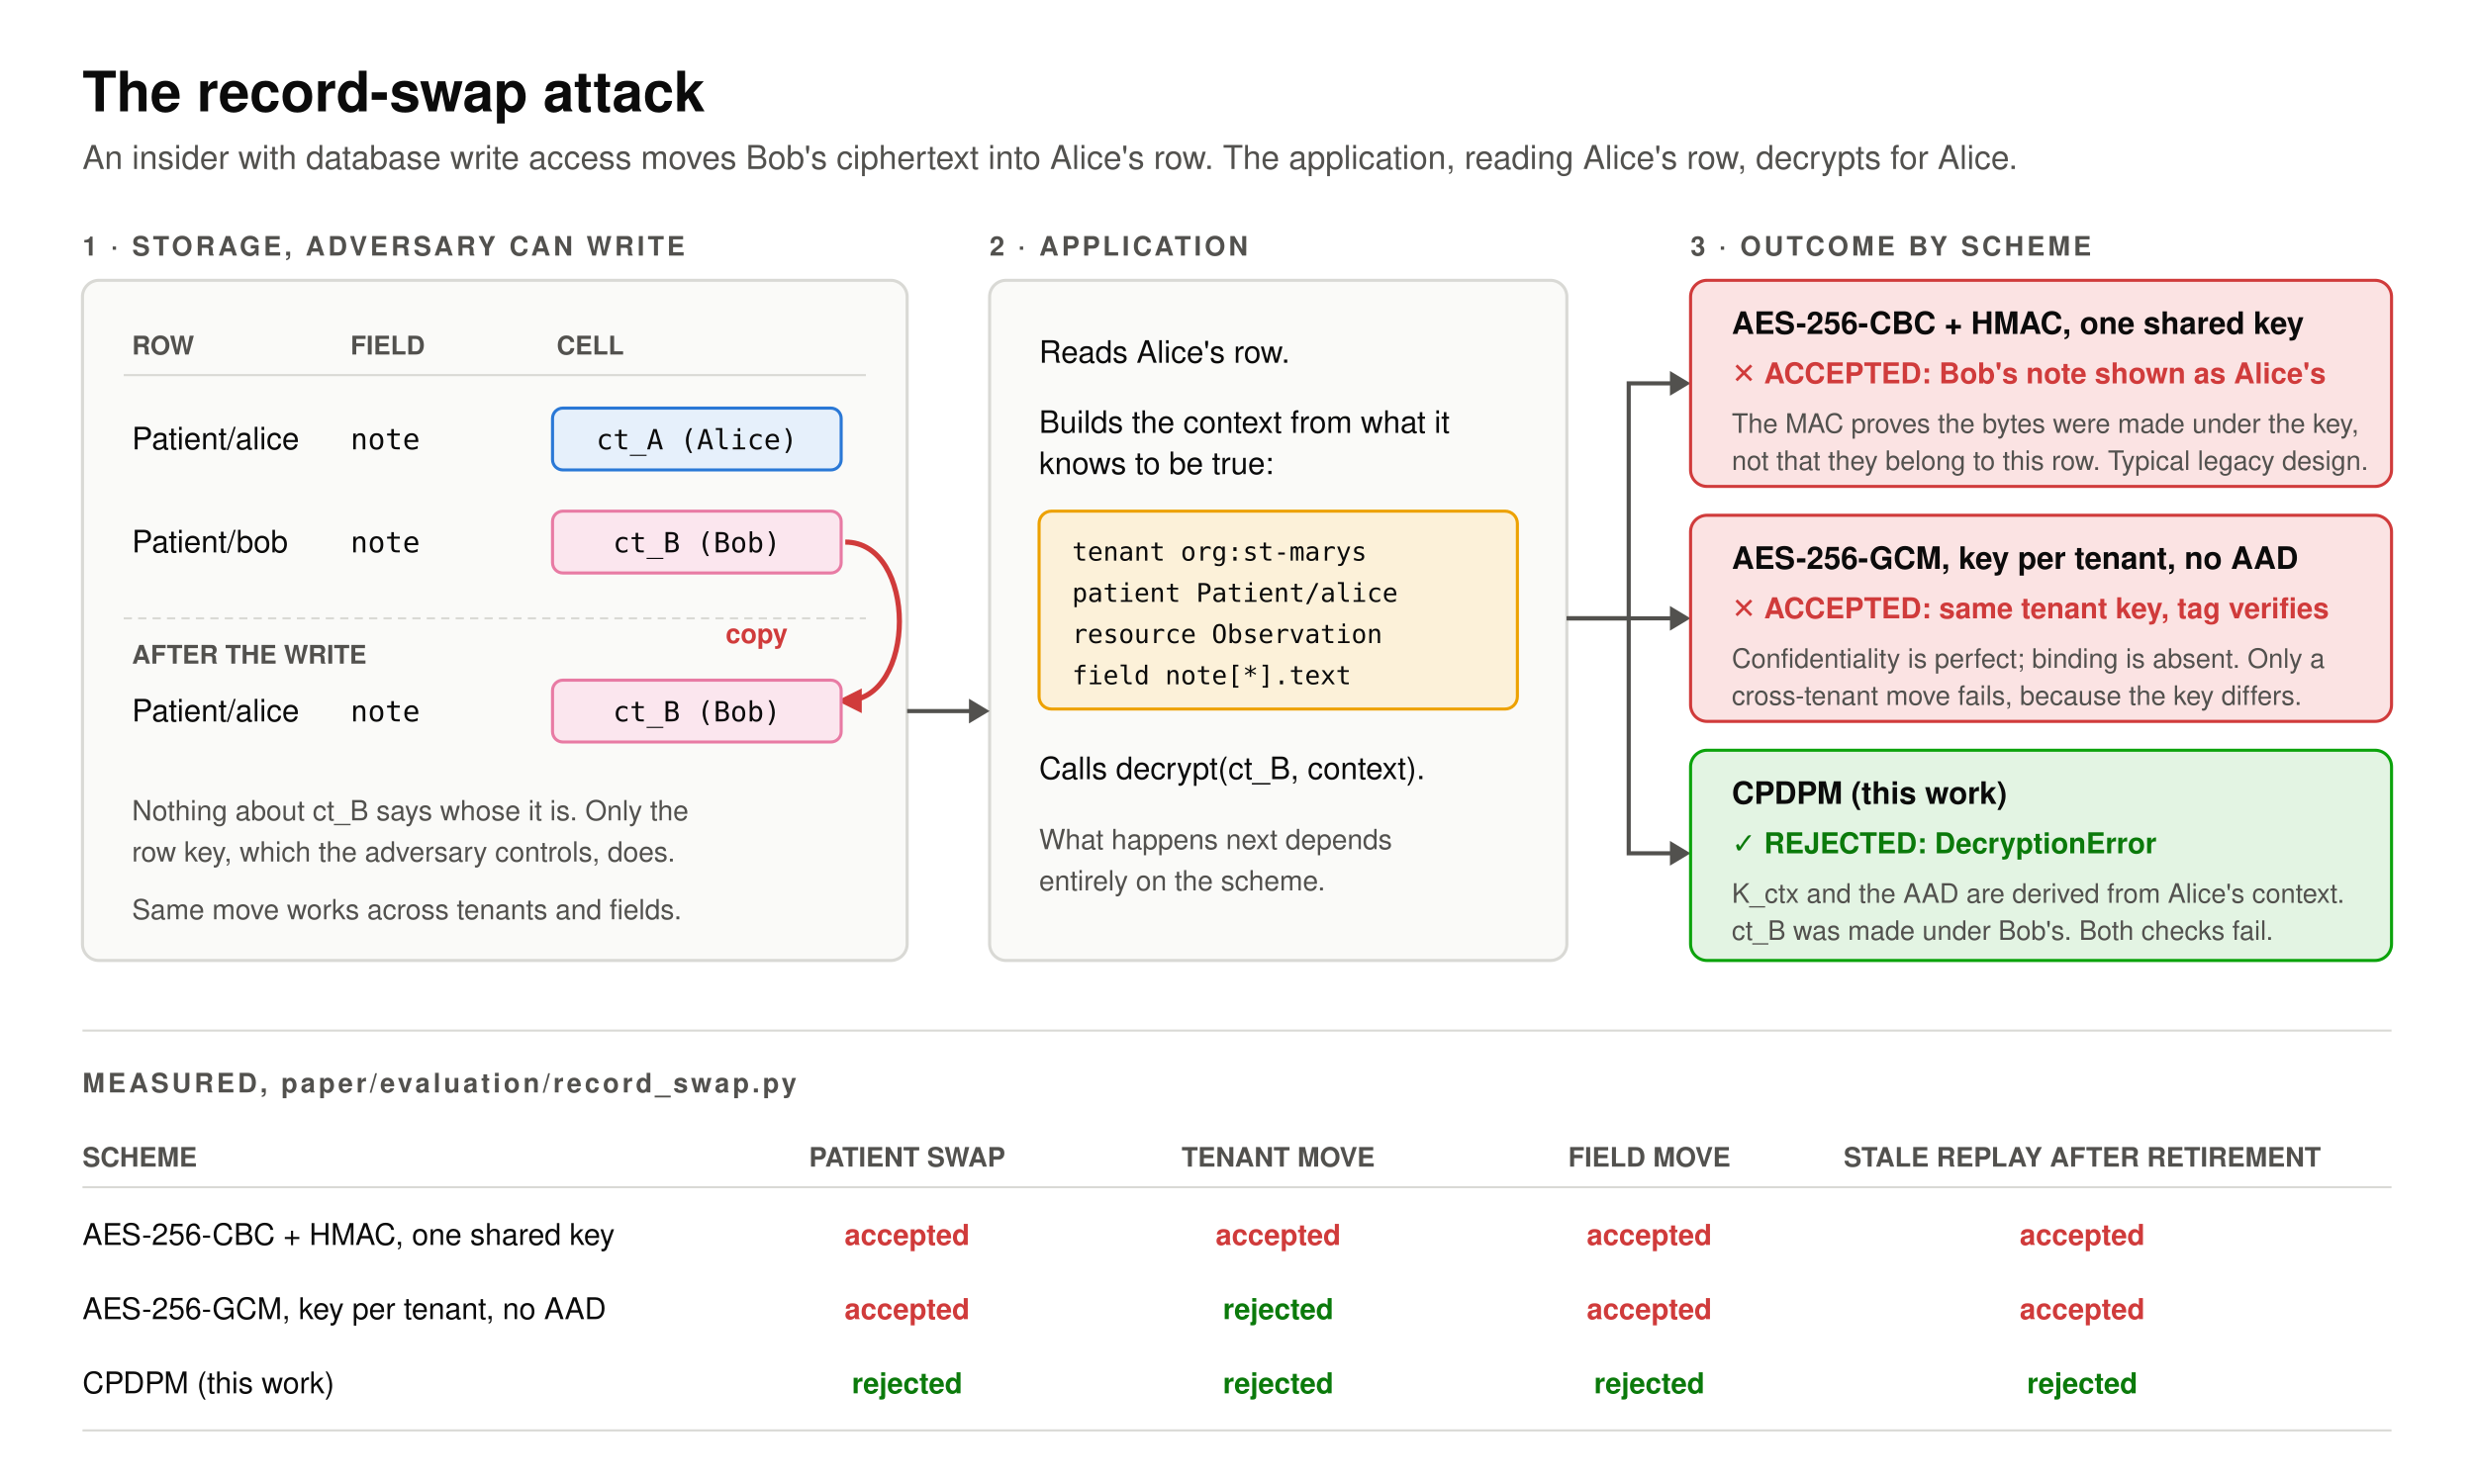
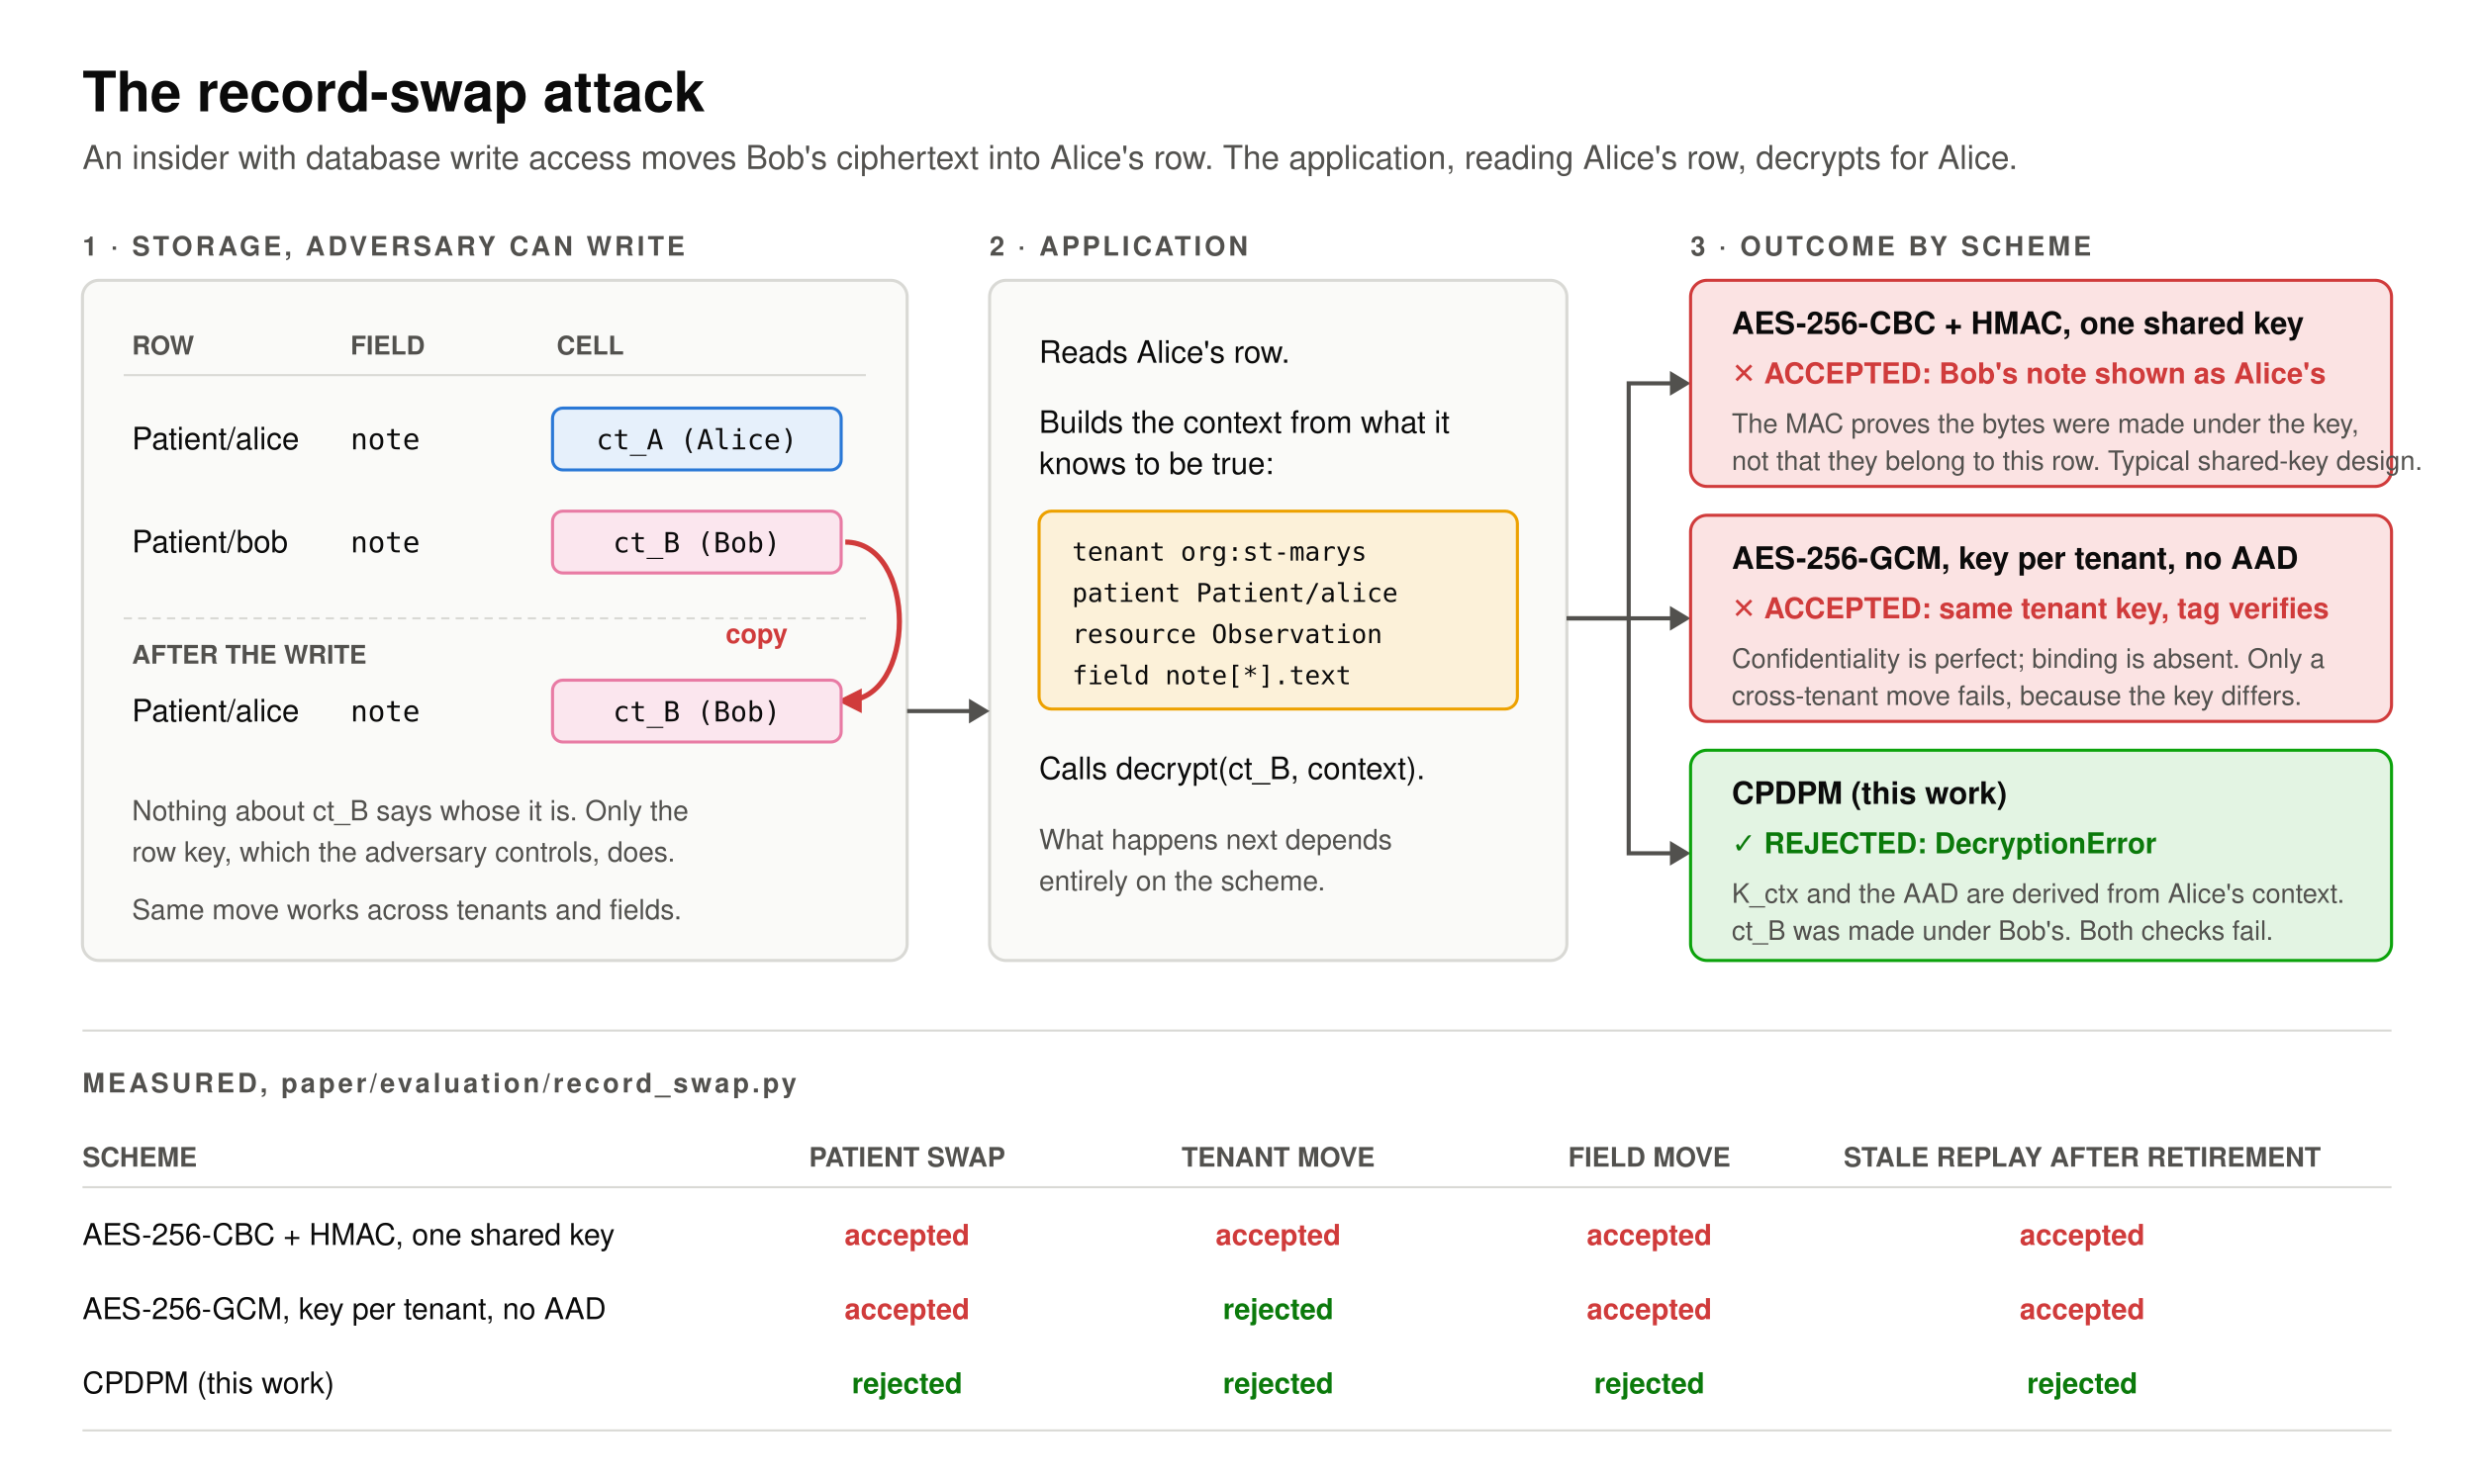
<svg xmlns="http://www.w3.org/2000/svg" width="1200" height="720" viewBox="0 0 1200 720" font-family="Helvetica Neue, Helvetica, Arial, sans-serif">
  <rect width="1200" height="720" fill="#ffffff" />
  <text x="40" y="54" font-size="27" font-weight="700" fill="#0b0b0b">The record-swap attack</text>
  <text x="40" y="82" font-size="16" fill="#52514e">An insider with database write access moves Bob's ciphertext into Alice's row. The application, reading Alice's row, decrypts for Alice.</text>
  <text x="40" y="124" font-size="13" font-weight="700" fill="#52514e" letter-spacing="1.5">1 · STORAGE, ADVERSARY CAN WRITE</text>
  <rect x="40" y="136" width="400" height="330" rx="8" fill="#fafaf8" stroke="#d9d9d5" stroke-width="1.5" />
  <text x="64" y="172" font-size="12.5" font-weight="700" fill="#52514e">ROW</text>
  <text x="170" y="172" font-size="12.5" font-weight="700" fill="#52514e">FIELD</text>
  <text x="270" y="172" font-size="12.5" font-weight="700" fill="#52514e">CELL</text>
  <line x1="60" y1="182" x2="420" y2="182" stroke="#d9d9d5" stroke-width="1" />
  <text x="64" y="218" font-size="15" fill="#0b0b0b">Patient/alice</text>
  <text x="170" y="218" font-size="14" font-family="Menlo, Consolas, monospace" fill="#0b0b0b">note</text>
  <rect x="268" y="198" width="140" height="30" rx="5" fill="#e6f0fb" stroke="#2a78d6" stroke-width="1.5" />
  <text x="338" y="218" font-size="13.5" font-family="Menlo, Consolas, monospace" fill="#0b0b0b" text-anchor="middle">ct_A (Alice)</text>
  <text x="64" y="268" font-size="15" fill="#0b0b0b">Patient/bob</text>
  <text x="170" y="268" font-size="14" font-family="Menlo, Consolas, monospace" fill="#0b0b0b">note</text>
  <rect x="268" y="248" width="140" height="30" rx="5" fill="#fbe6ee" stroke="#e87ba4" stroke-width="1.5" />
  <text x="338" y="268" font-size="13.5" font-family="Menlo, Consolas, monospace" fill="#0b0b0b" text-anchor="middle">ct_B (Bob)</text>
  <path d="M410,263 C445,263 445,340 410,340" fill="none" stroke="#d03b3b" stroke-width="2.5" />
  <polygon points="418,334 418,346 406,340" fill="#d03b3b" />
  <text x="352" y="312" font-size="13" font-weight="700" fill="#d03b3b">copy</text>
  <line x1="60" y1="300" x2="420" y2="300" stroke="#d9d9d5" stroke-width="1" stroke-dasharray="4 3" />
  <text x="64" y="322" font-size="12.5" font-weight="700" fill="#52514e">AFTER THE WRITE</text>
  <text x="64" y="350" font-size="15" fill="#0b0b0b">Patient/alice</text>
  <text x="170" y="350" font-size="14" font-family="Menlo, Consolas, monospace" fill="#0b0b0b">note</text>
  <rect x="268" y="330" width="140" height="30" rx="5" fill="#fbe6ee" stroke="#e87ba4" stroke-width="1.5" />
  <text x="338" y="350" font-size="13.5" font-family="Menlo, Consolas, monospace" fill="#0b0b0b" text-anchor="middle">ct_B (Bob)</text>
  <text x="64" y="398" font-size="13.5" fill="#52514e">Nothing about ct_B says whose it is. Only the</text>
  <text x="64" y="418" font-size="13.5" fill="#52514e">row key, which the adversary controls, does.</text>
  <text x="64" y="446" font-size="13.5" fill="#52514e">Same move works across tenants and fields.</text>
  <text x="480" y="124" font-size="13" font-weight="700" fill="#52514e" letter-spacing="1.5">2 · APPLICATION</text>
  <rect x="480" y="136" width="280" height="330" rx="8" fill="#fafaf8" stroke="#d9d9d5" stroke-width="1.5" />
  <text x="504" y="176" font-size="15" fill="#0b0b0b">Reads Alice's row.</text>
  <text x="504" y="210" font-size="15" fill="#0b0b0b">Builds the context from what it</text>
  <text x="504" y="230" font-size="15" fill="#0b0b0b">knows to be true:</text>
  <rect x="504" y="248" width="232" height="96" rx="6" fill="#fcf1d9" stroke="#eda100" stroke-width="1.5" />
  <text x="520" y="272" font-size="12.5" font-family="Menlo, Consolas, monospace" fill="#0b0b0b">tenant     org:st-marys</text>
  <text x="520" y="292" font-size="12.5" font-family="Menlo, Consolas, monospace" fill="#0b0b0b">patient    Patient/alice</text>
  <text x="520" y="312" font-size="12.5" font-family="Menlo, Consolas, monospace" fill="#0b0b0b">resource   Observation</text>
  <text x="520" y="332" font-size="12.5" font-family="Menlo, Consolas, monospace" fill="#0b0b0b">field      note[*].text</text>
  <text x="504" y="378" font-size="15" fill="#0b0b0b">Calls decrypt(ct_B, context).</text>
  <text x="504" y="412" font-size="13.5" fill="#52514e">What happens next depends</text>
  <text x="504" y="432" font-size="13.5" fill="#52514e">entirely on the scheme.</text>
  <line x1="440" y1="345" x2="472" y2="345" stroke="#52514e" stroke-width="2" />
  <polygon points="470,339 470,351 480,345" fill="#52514e" />
  <polyline points="760,300 790,300 790,186 812,186" fill="none" stroke="#52514e" stroke-width="2" />
  <polygon points="810,180 810,192 820,186" fill="#52514e" />
  <polyline points="760,300 790,300 790,300 812,300" fill="none" stroke="#52514e" stroke-width="2" />
  <polygon points="810,294 810,306 820,300" fill="#52514e" />
  <polyline points="760,300 790,300 790,414 812,414" fill="none" stroke="#52514e" stroke-width="2" />
  <polygon points="810,408 810,420 820,414" fill="#52514e" />
  <text x="820" y="124" font-size="13" font-weight="700" fill="#52514e" letter-spacing="1.5">3 · OUTCOME BY SCHEME</text>
  <rect x="820" y="136" width="340" height="100" rx="8" fill="#fbe3e3" stroke="#d03b3b" stroke-width="1.5" />
  <text x="840" y="162" font-size="15" font-weight="700" fill="#0b0b0b">AES-256-CBC + HMAC, one shared key</text>
  <text x="840" y="186" font-size="14" font-weight="700" fill="#d03b3b">✕ ACCEPTED: Bob's note shown as Alice's</text>
  <text x="840" y="210" font-size="13" fill="#52514e">The MAC proves the bytes were made under the key,</text>
-   <text x="840" y="228" font-size="13" fill="#52514e">not that they belong to this row. Typical legacy design.</text>
+   <text x="840" y="228" font-size="13" fill="#52514e">not that they belong to this row. Typical shared-key design.</text>
  <rect x="820" y="250" width="340" height="100" rx="8" fill="#fbe3e3" stroke="#d03b3b" stroke-width="1.5" />
  <text x="840" y="276" font-size="15" font-weight="700" fill="#0b0b0b">AES-256-GCM, key per tenant, no AAD</text>
  <text x="840" y="300" font-size="14" font-weight="700" fill="#d03b3b">✕ ACCEPTED: same tenant key, tag verifies</text>
  <text x="840" y="324" font-size="13" fill="#52514e">Confidentiality is perfect; binding is absent. Only a</text>
  <text x="840" y="342" font-size="13" fill="#52514e">cross-tenant move fails, because the key differs.</text>
  <rect x="820" y="364" width="340" height="102" rx="8" fill="#e3f4e3" stroke="#0ca30c" stroke-width="1.5" />
  <text x="840" y="390" font-size="15" font-weight="700" fill="#0b0b0b">CPDPM (this work)</text>
  <text x="840" y="414" font-size="14" font-weight="700" fill="#0b7a0b">✓ REJECTED: DecryptionError</text>
  <text x="840" y="438" font-size="13" fill="#52514e">K_ctx and the AAD are derived from Alice's context.</text>
  <text x="840" y="456" font-size="13" fill="#52514e">ct_B was made under Bob's. Both checks fail.</text>
  <line x1="40" y1="500" x2="1160" y2="500" stroke="#d9d9d5" stroke-width="1" />
  <text x="40" y="530" font-size="13" font-weight="700" fill="#52514e" letter-spacing="1.5">MEASURED, paper/evaluation/record_swap.py</text>
  <text x="40" y="566" font-size="13" font-weight="700" fill="#52514e">SCHEME</text>
  <text x="440" y="566" font-size="13" font-weight="700" fill="#52514e" text-anchor="middle">PATIENT SWAP</text>
  <text x="620" y="566" font-size="13" font-weight="700" fill="#52514e" text-anchor="middle">TENANT MOVE</text>
  <text x="800" y="566" font-size="13" font-weight="700" fill="#52514e" text-anchor="middle">FIELD MOVE</text>
  <text x="1010" y="566" font-size="13" font-weight="700" fill="#52514e" text-anchor="middle">STALE REPLAY AFTER RETIREMENT</text>
  <line x1="40" y1="576" x2="1160" y2="576" stroke="#d9d9d5" stroke-width="1" />
  <text x="40" y="604" font-size="14.5" fill="#0b0b0b">AES-256-CBC + HMAC, one shared key</text>
  <text x="440" y="604" font-size="14" font-weight="700" fill="#d03b3b" text-anchor="middle">accepted</text>
  <text x="620" y="604" font-size="14" font-weight="700" fill="#d03b3b" text-anchor="middle">accepted</text>
  <text x="800" y="604" font-size="14" font-weight="700" fill="#d03b3b" text-anchor="middle">accepted</text>
  <text x="1010" y="604" font-size="14" font-weight="700" fill="#d03b3b" text-anchor="middle">accepted</text>
  <text x="40" y="640" font-size="14.5" fill="#0b0b0b">AES-256-GCM, key per tenant, no AAD</text>
  <text x="440" y="640" font-size="14" font-weight="700" fill="#d03b3b" text-anchor="middle">accepted</text>
  <text x="620" y="640" font-size="14" font-weight="700" fill="#0b7a0b" text-anchor="middle">rejected</text>
  <text x="800" y="640" font-size="14" font-weight="700" fill="#d03b3b" text-anchor="middle">accepted</text>
  <text x="1010" y="640" font-size="14" font-weight="700" fill="#d03b3b" text-anchor="middle">accepted</text>
  <text x="40" y="676" font-size="14.5" fill="#0b0b0b">CPDPM (this work)</text>
  <text x="440" y="676" font-size="14" font-weight="700" fill="#0b7a0b" text-anchor="middle">rejected</text>
  <text x="620" y="676" font-size="14" font-weight="700" fill="#0b7a0b" text-anchor="middle">rejected</text>
  <text x="800" y="676" font-size="14" font-weight="700" fill="#0b7a0b" text-anchor="middle">rejected</text>
  <text x="1010" y="676" font-size="14" font-weight="700" fill="#0b7a0b" text-anchor="middle">rejected</text>
  <line x1="40" y1="694" x2="1160" y2="694" stroke="#d9d9d5" stroke-width="1" />
</svg>
